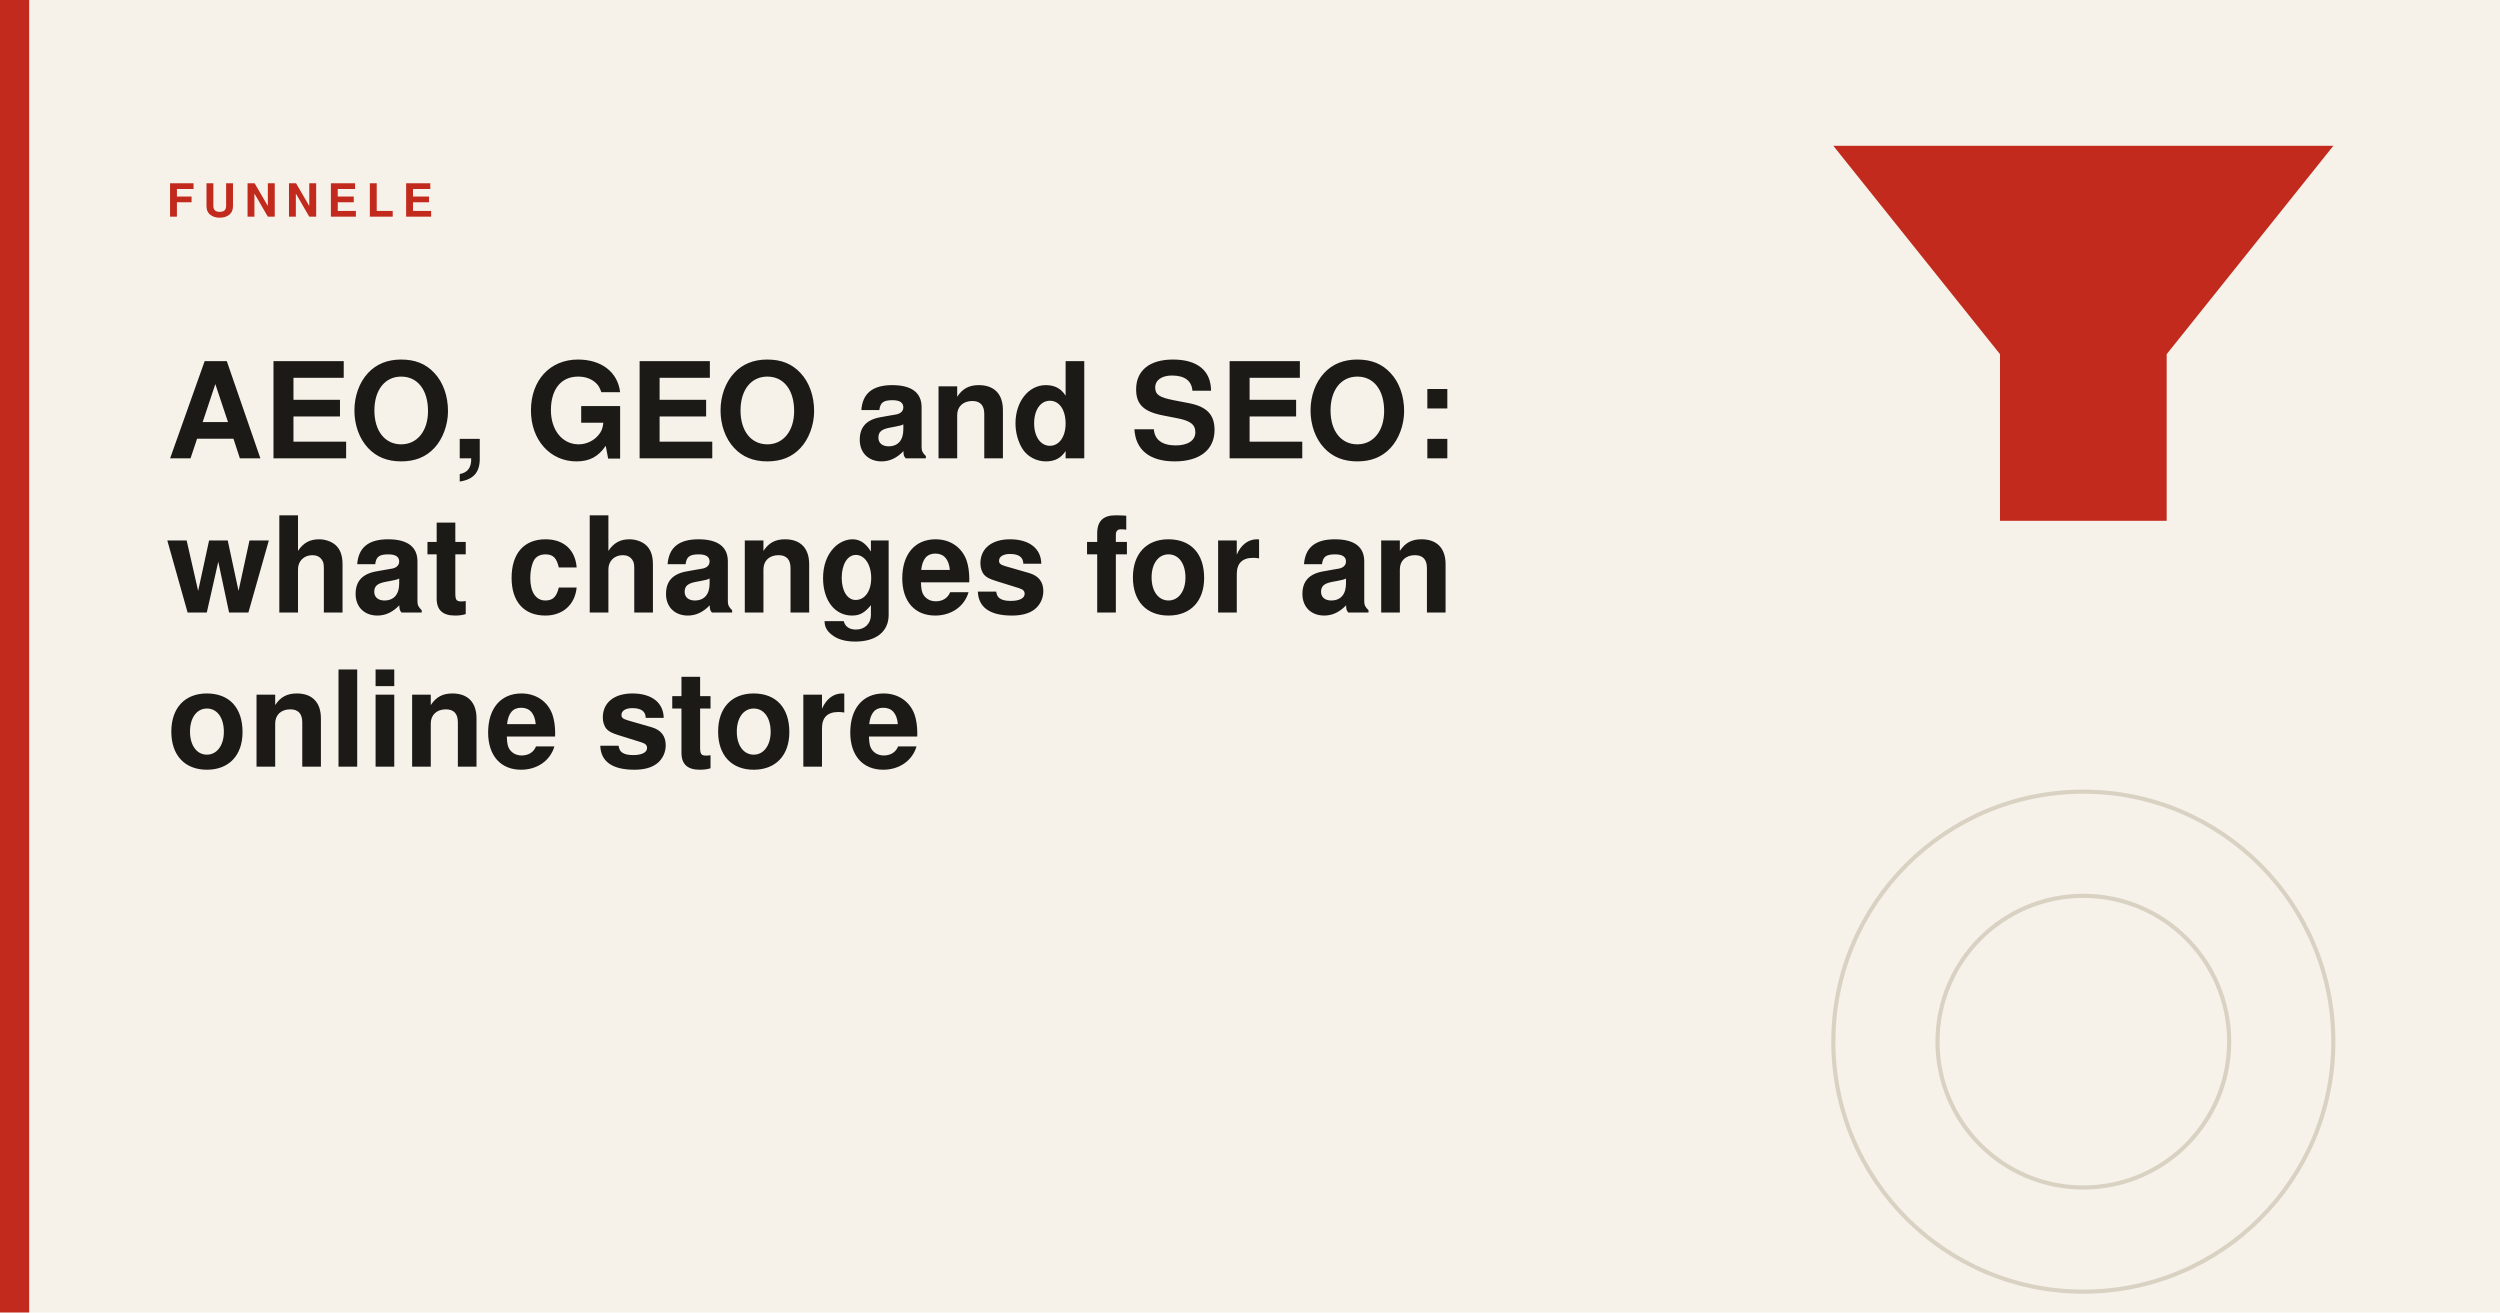
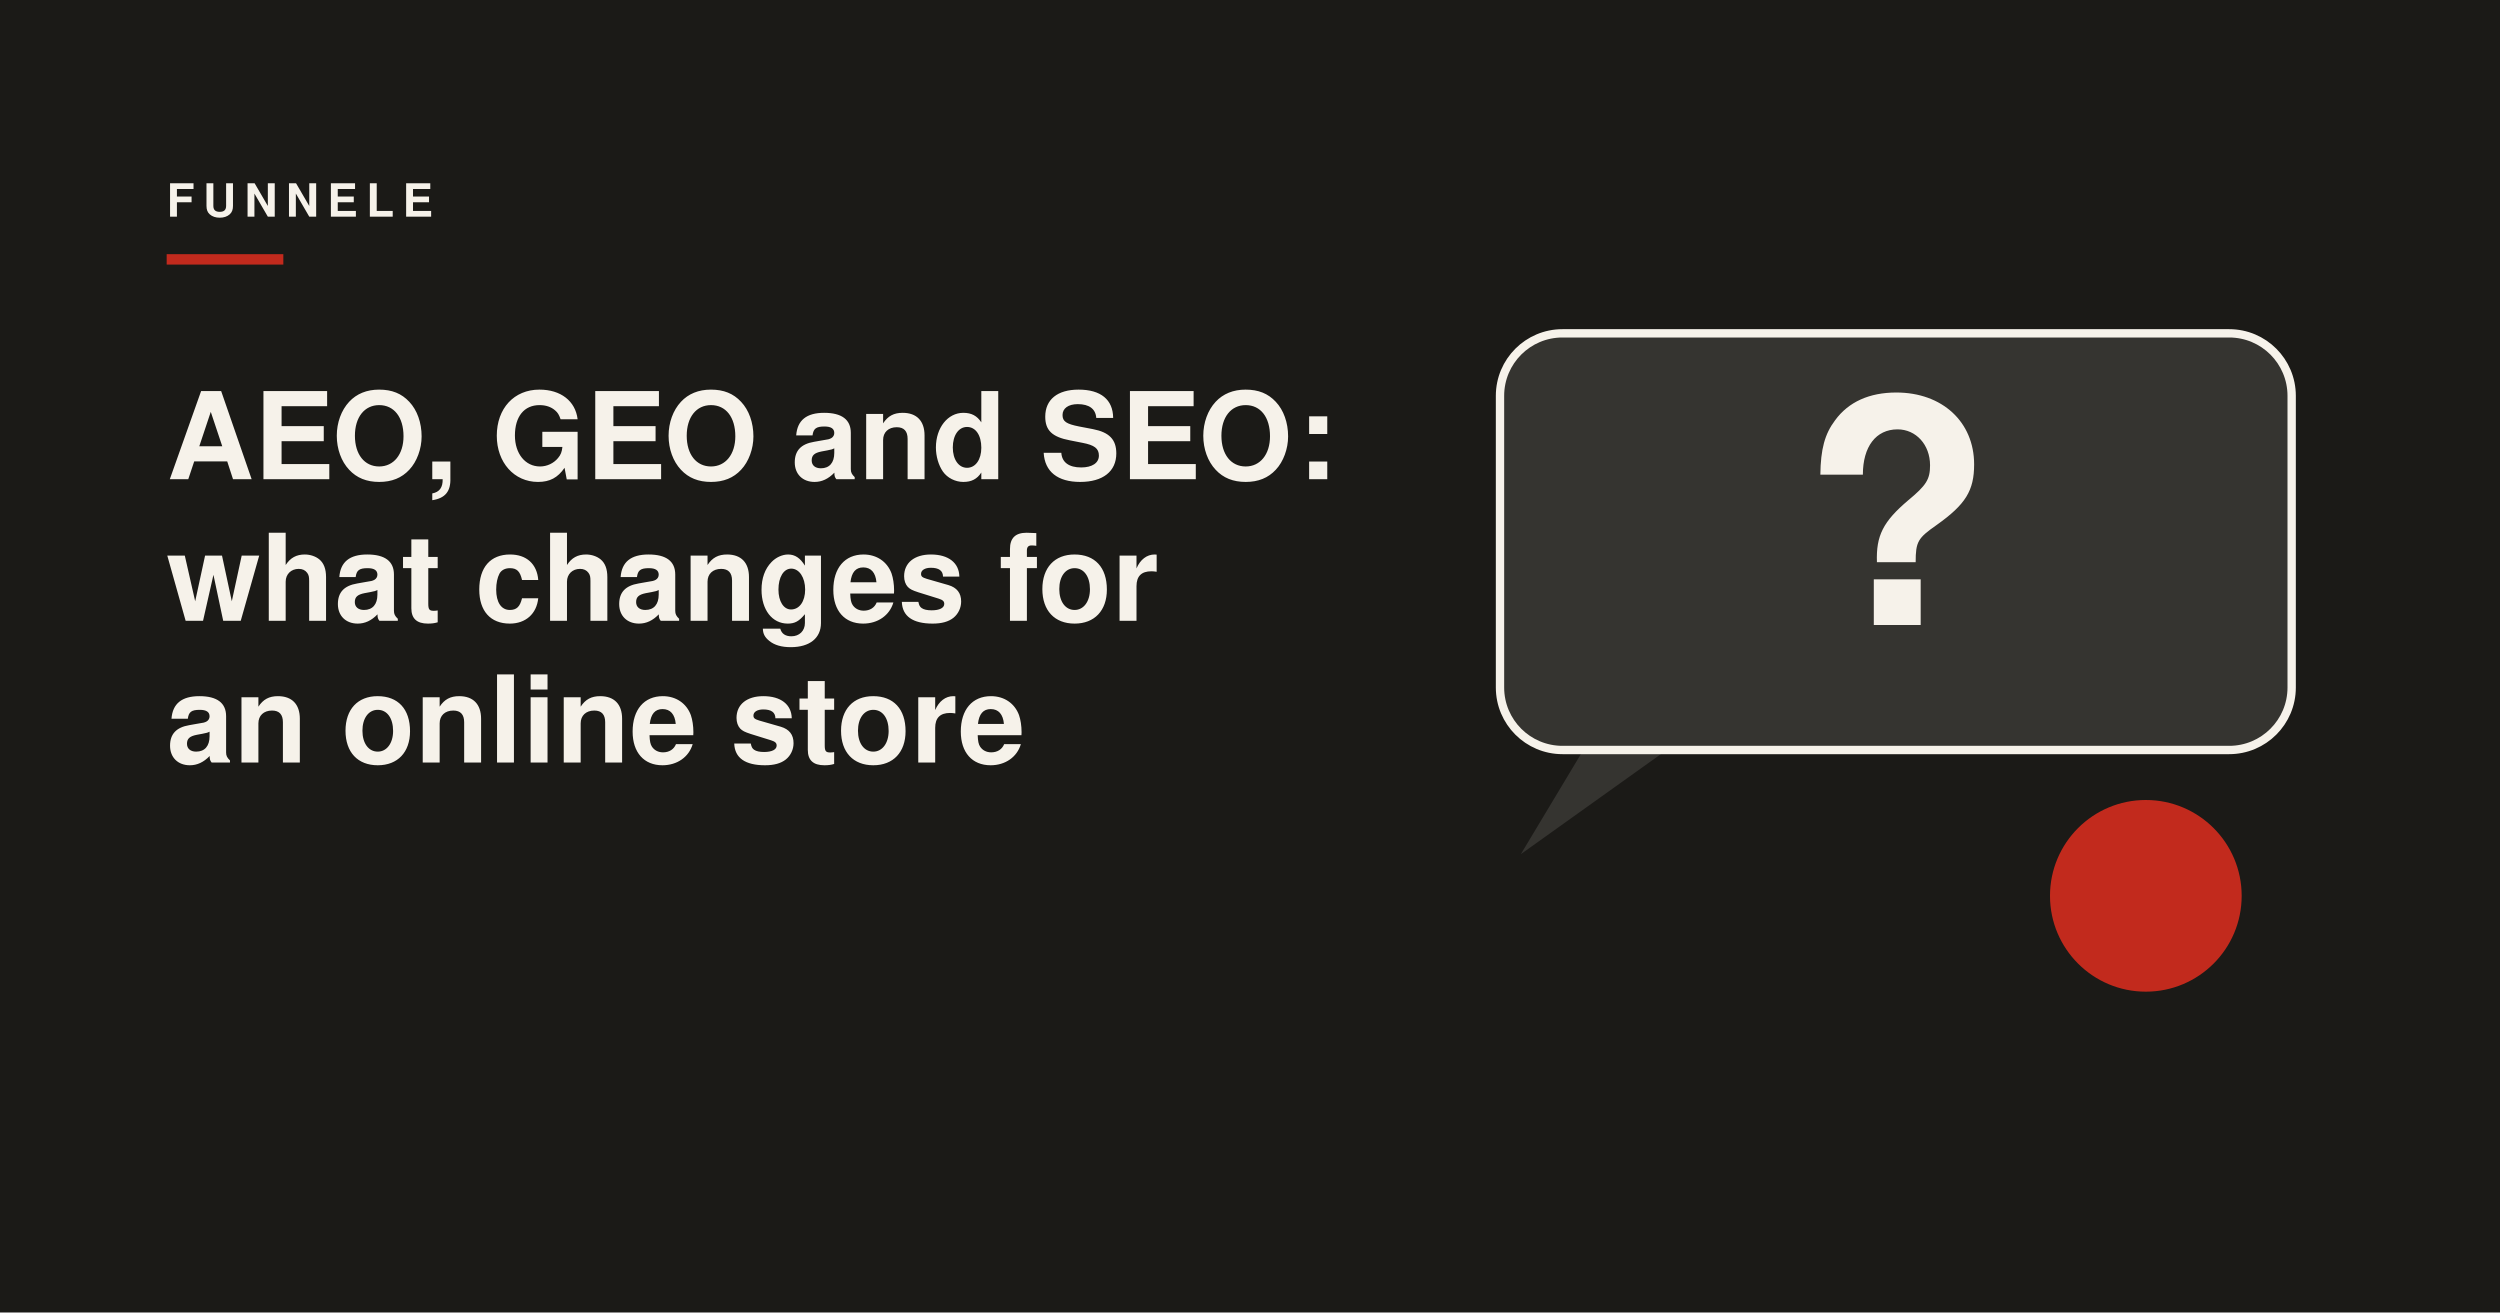
<svg xmlns="http://www.w3.org/2000/svg" viewBox="0 0 1200 630" role="img" aria-label="AEO, GEO and SEO: what changes for an online store">
-   <rect width="1200" height="630" fill="#F6F2EA" />
-   <rect x="0" y="0" width="14" height="630" fill="#C22A1D" />
-   <text x="80" y="104" font-family="Helvetica, Arial, sans-serif" font-size="22" font-weight="700" letter-spacing="4" fill="#C22A1D">FUNNELE</text>
-   <text x="80" y="220" font-family="Helvetica, Arial, sans-serif" font-size="64" font-weight="700" fill="#1B1A17" text-anchor="start">AEO, GEO and SEO:</text>
-   <text x="80" y="294" font-family="Helvetica, Arial, sans-serif" font-size="64" font-weight="700" fill="#1B1A17" text-anchor="start">what changes for an</text>
-   <text x="80" y="368" font-family="Helvetica, Arial, sans-serif" font-size="64" font-weight="700" fill="#1B1A17" text-anchor="start">online store</text>
-   <polygon points="880,70 1120,70 1040,170 1040,250 960,250 960,170" fill="#C22A1D" />
-   <circle cx="1000" cy="500" r="120" fill="none" stroke="#D9D2C3" stroke-width="2" />
-   <circle cx="1000" cy="500" r="70" fill="none" stroke="#D9D2C3" stroke-width="2" />
+   <rect width="1200" height="630" fill="#1B1A17" />
+   <text x="80" y="104" font-family="Helvetica, Arial, sans-serif" font-size="22" font-weight="700" letter-spacing="4" fill="#F6F2EA">FUNNELE</text>
+   <rect x="80" y="122" width="56" height="5" fill="#C22A1D" fill-opacity="1" />
+   <text x="80" y="230" font-family="Helvetica, Arial, sans-serif" font-size="58" font-weight="700" fill="#F6F2EA" text-anchor="start">AEO, GEO and SEO:</text>
+   <text x="80" y="298" font-family="Helvetica, Arial, sans-serif" font-size="58" font-weight="700" fill="#F6F2EA" text-anchor="start">what changes for</text>
+   <text x="80" y="366" font-family="Helvetica, Arial, sans-serif" font-size="58" font-weight="700" fill="#F6F2EA" text-anchor="start">an online store</text>
+   <rect x="720" y="160" width="380" height="200" rx="30" fill="#F6F2EA" fill-opacity="0.12" stroke="#F6F2EA" stroke-width="4" />
+   <polygon points="760,360 730,410 800,360" fill="#F6F2EA" fill-opacity="0.12" />
+   <text x="910" y="300" font-family="Helvetica, Arial, sans-serif" font-size="150" font-weight="700" fill="#F6F2EA" text-anchor="middle">?</text>
+   <circle cx="1030" cy="430" r="46" fill="#C22A1D" />
</svg>
